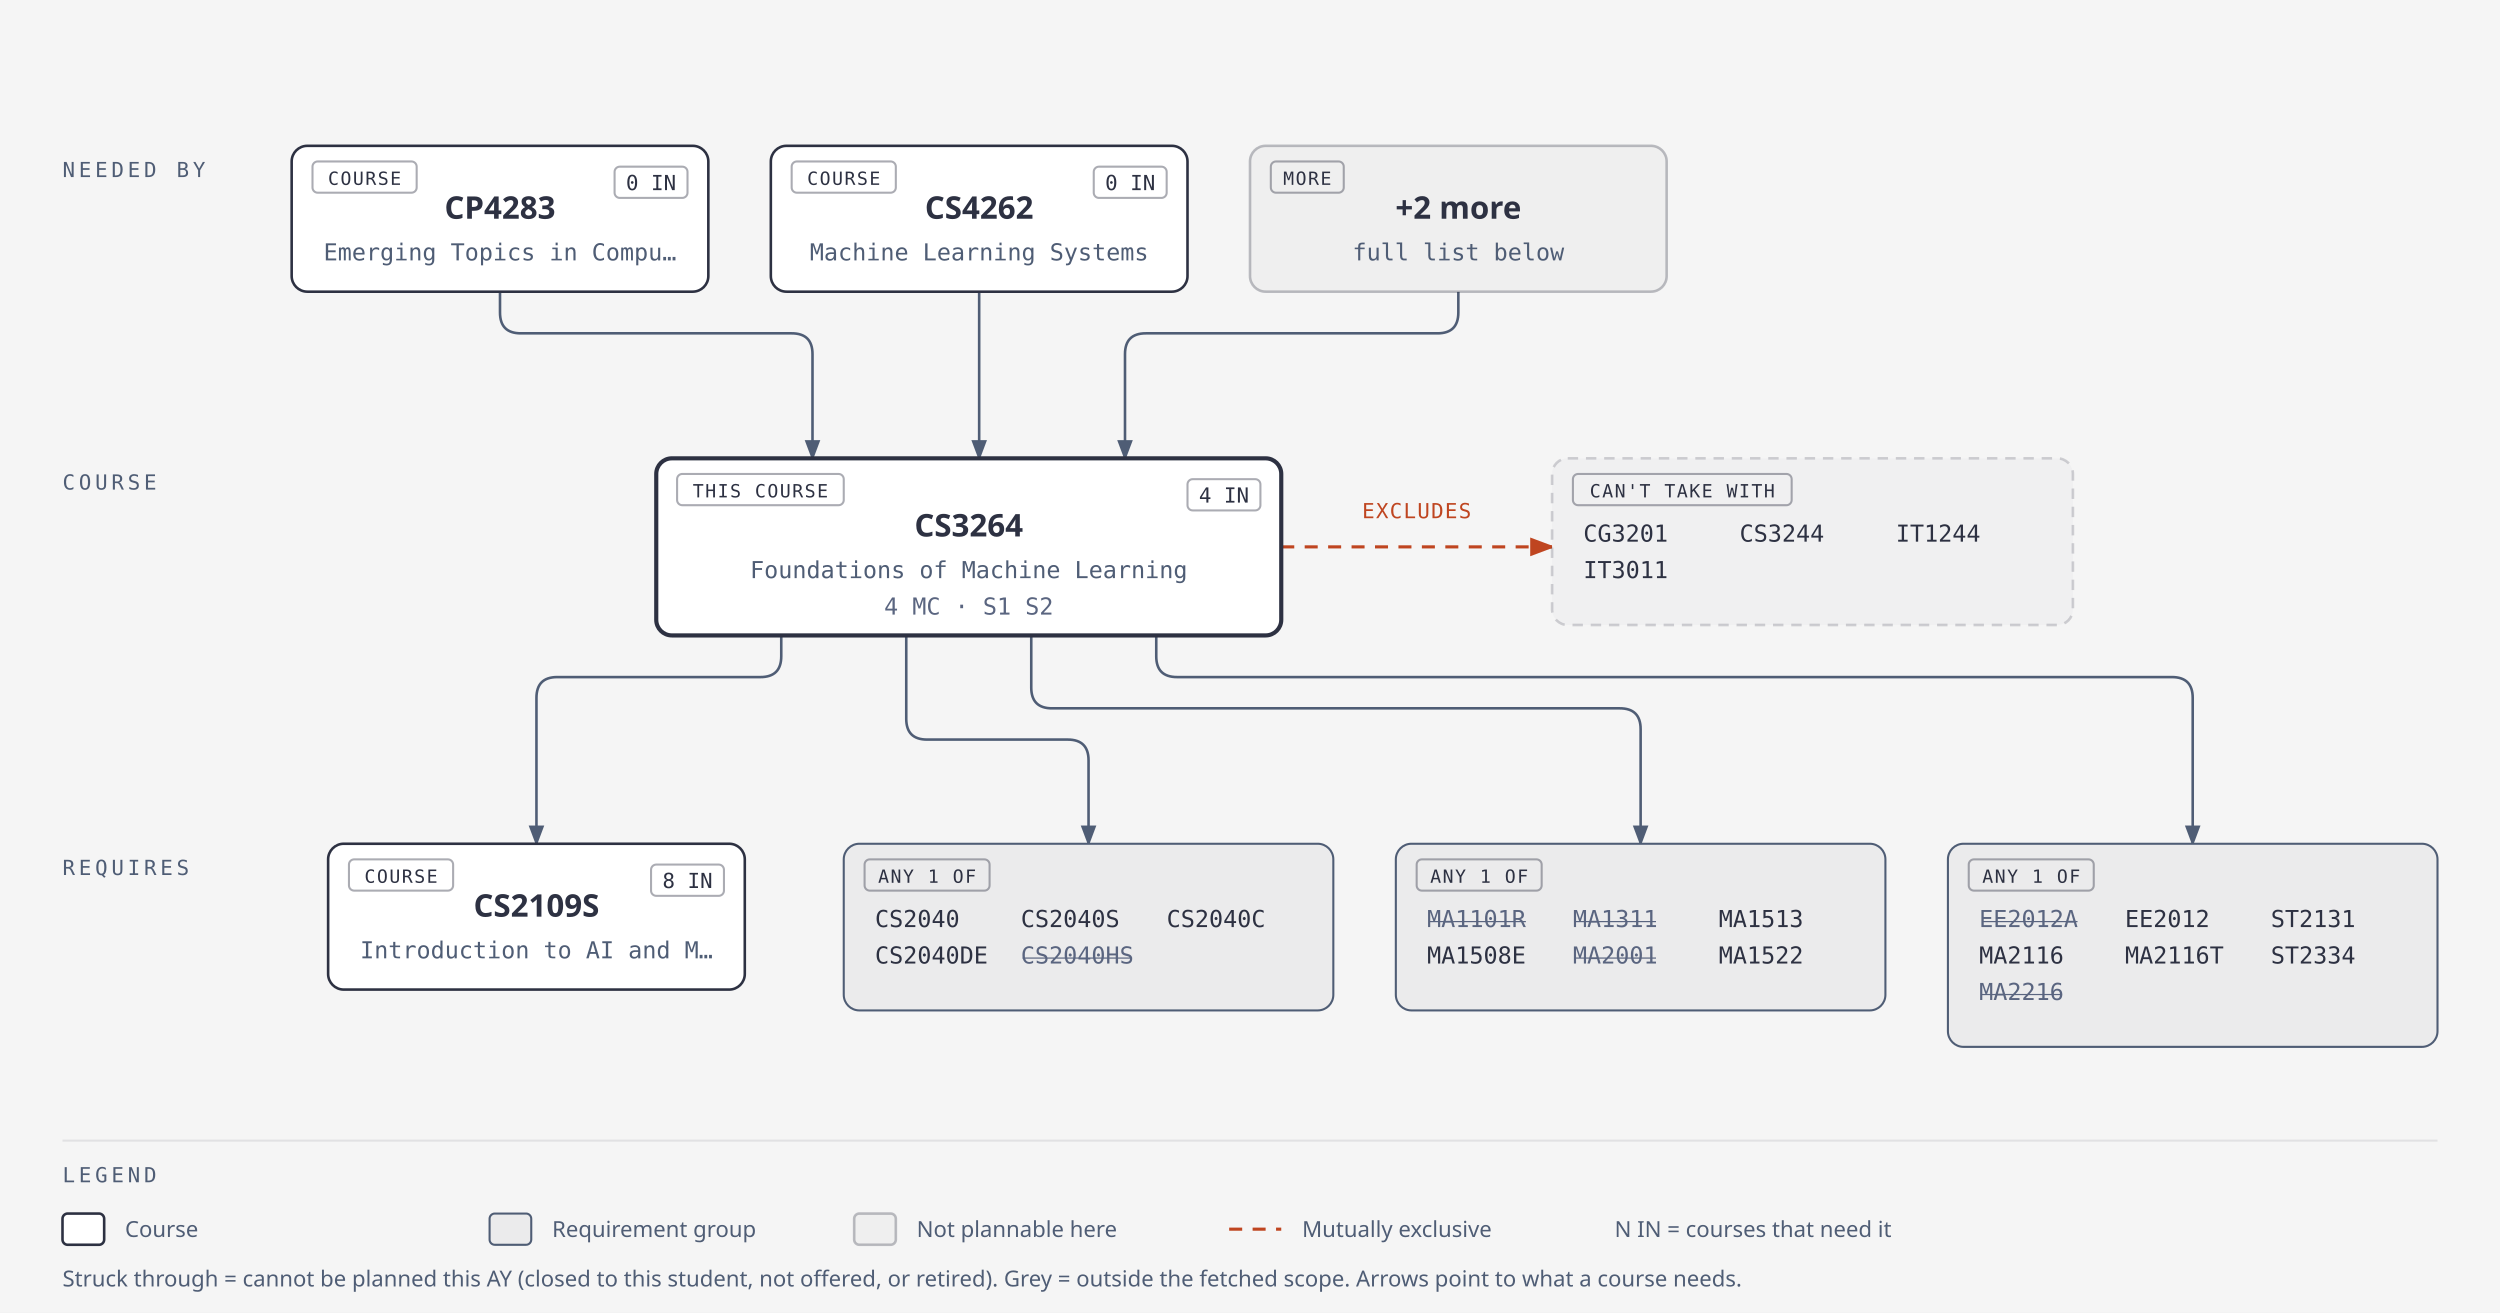
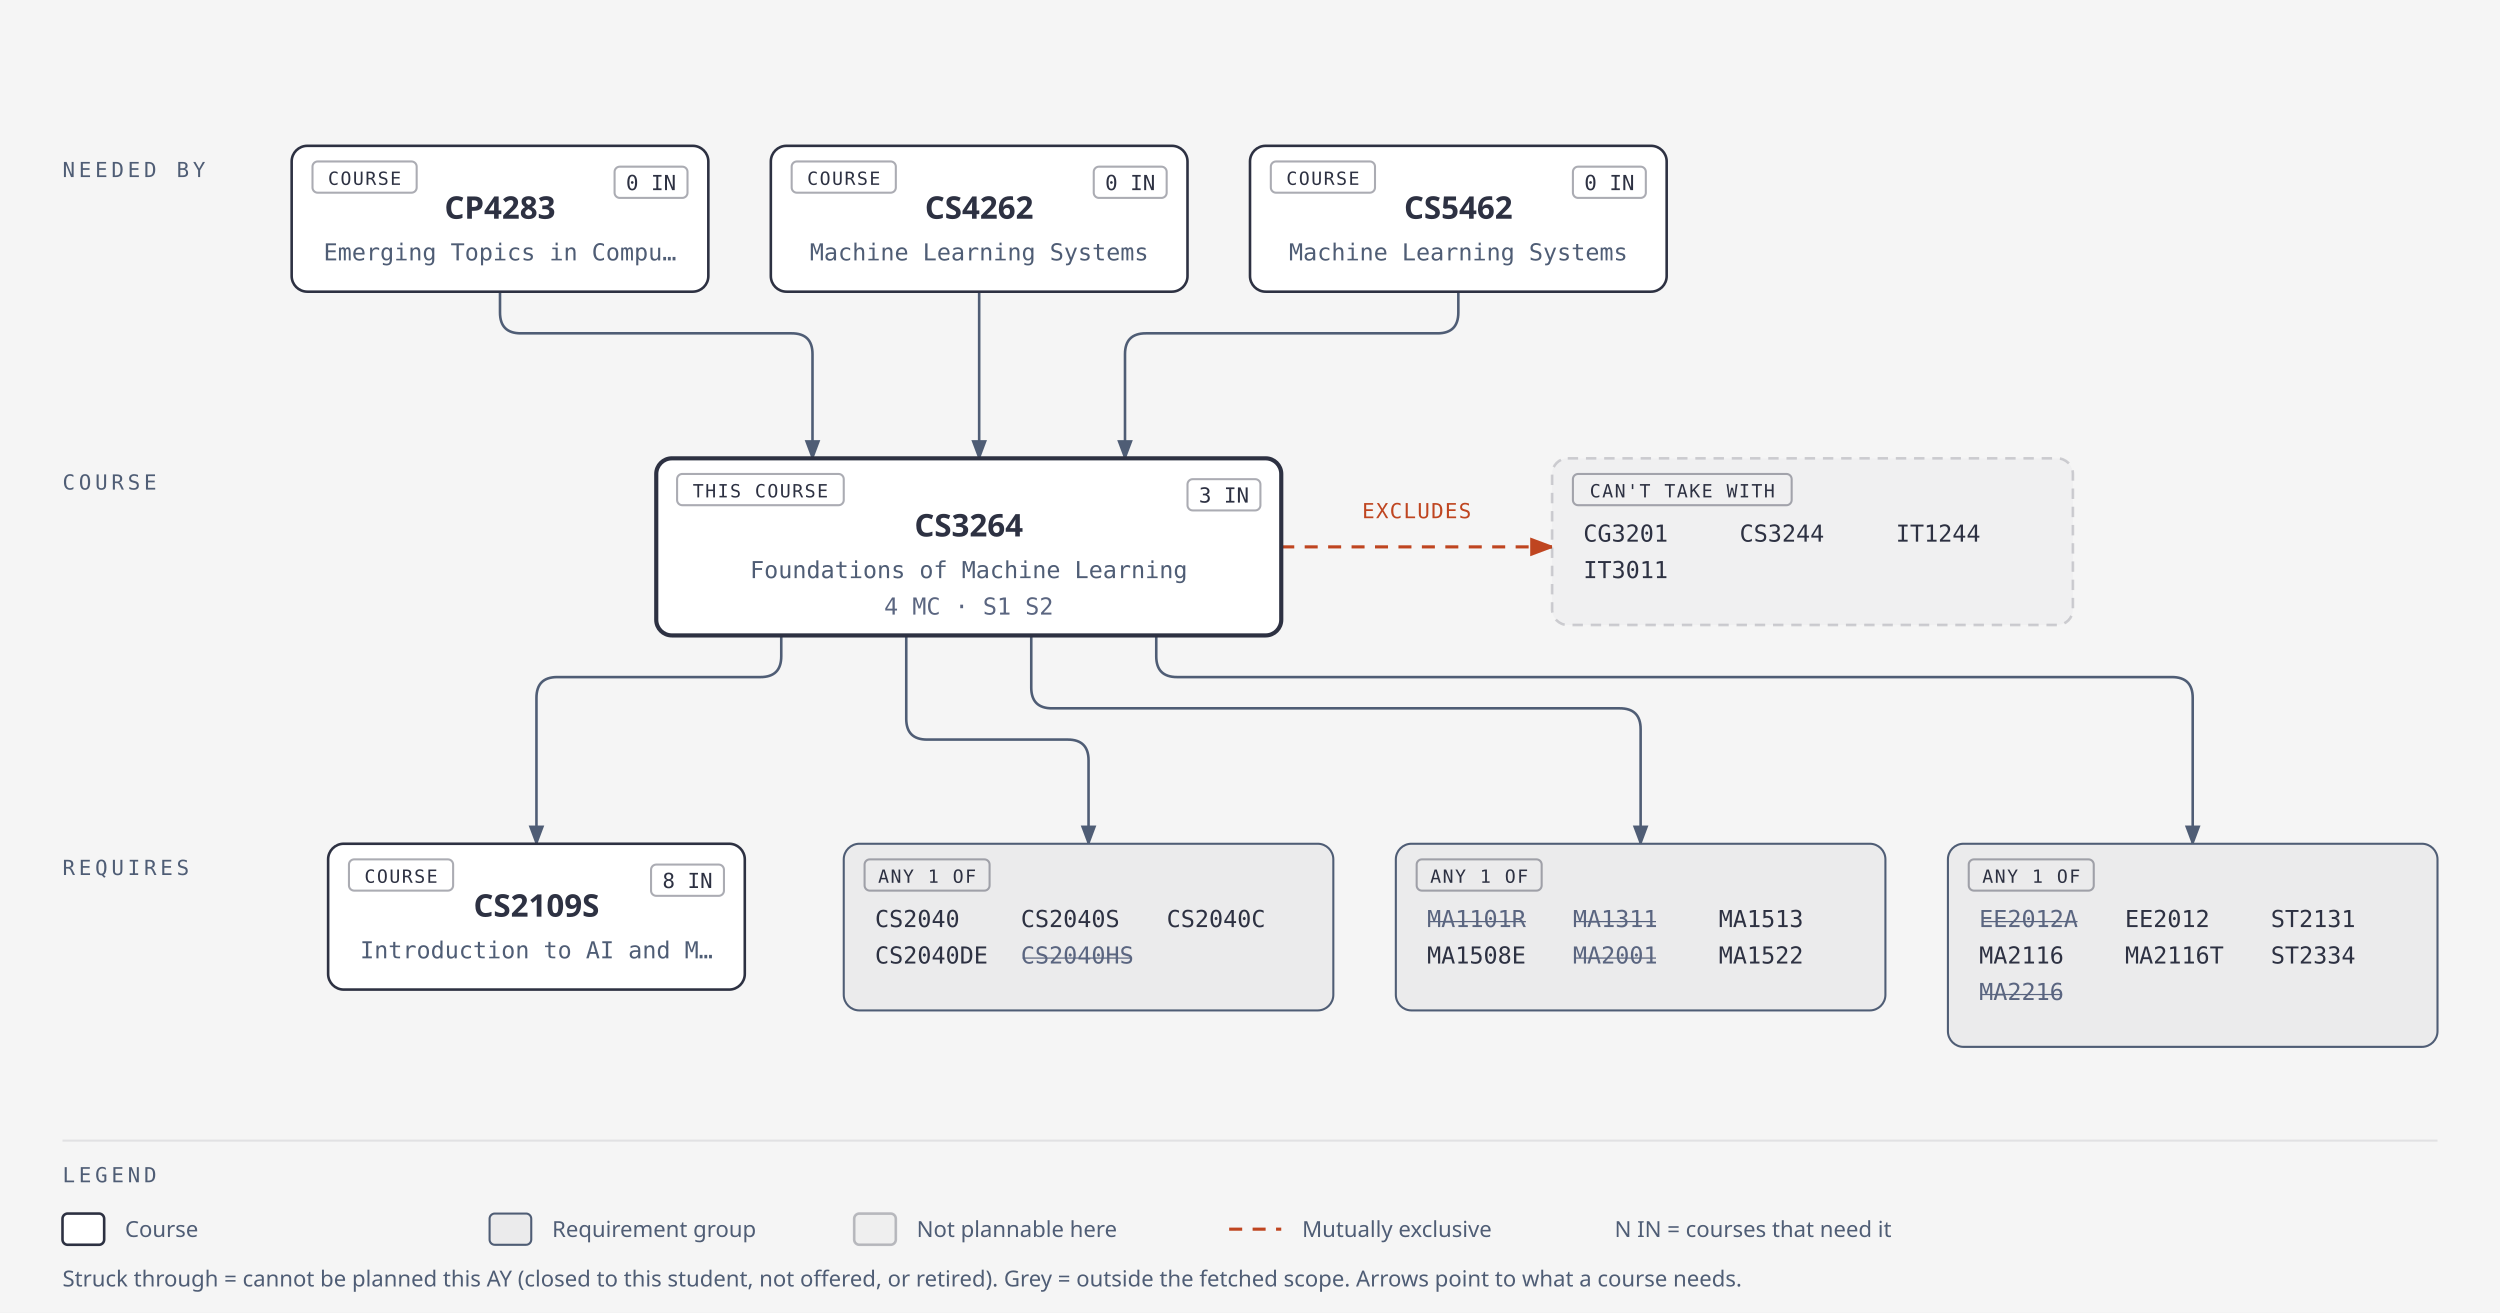
<svg xmlns="http://www.w3.org/2000/svg" width="960" height="504" viewBox="0 0 960 504" role="img" aria-labelledby="cs3264-title cs3264-desc">
  <defs>
    <marker id="arrow" markerWidth="8" markerHeight="6" refX="7" refY="3" orient="auto">
      <polygon points="0 0, 8 3, 0 6" fill="#4f5d75" />
    </marker>
    <marker id="arrow-accent" markerWidth="8" markerHeight="6" refX="7" refY="3" orient="auto">
      <polygon points="0 0, 8 3, 0 6" fill="#bf4520" />
    </marker>
  </defs>
  <rect width="100%" height="100%" fill="#f5f5f5" />
  <text x="24" y="68" fill="#4f5d75" font-size="8" font-family="'Geist Mono', ui-monospace, monospace" letter-spacing="0.18em">NEEDED BY</text>
  <text x="24" y="188" fill="#4f5d75" font-size="8" font-family="'Geist Mono', ui-monospace, monospace" letter-spacing="0.18em">COURSE</text>
  <text x="24" y="336" fill="#4f5d75" font-size="8" font-family="'Geist Mono', ui-monospace, monospace" letter-spacing="0.18em">REQUIRES</text>
  <path d="M 192,112 V 120 Q 192,128 200,128 H 304 Q 312,128 312,136 V 176" fill="none" stroke="#4f5d75" stroke-width="1" marker-end="url(#arrow)" />
  <path d="M 376,112 V 176" fill="none" stroke="#4f5d75" stroke-width="1" marker-end="url(#arrow)" />
  <path d="M 560,112 V 120 Q 560,128 552,128 H 440 Q 432,128 432,136 V 176" fill="none" stroke="#4f5d75" stroke-width="1" marker-end="url(#arrow)" />
  <path d="M 300,244 V 252 Q 300,260 292,260 H 214 Q 206,260 206,268 V 324" fill="none" stroke="#4f5d75" stroke-width="1" marker-end="url(#arrow)" />
  <path d="M 348,244 V 276 Q 348,284 356,284 H 410 Q 418,284 418,292 V 324" fill="none" stroke="#4f5d75" stroke-width="1" marker-end="url(#arrow)" />
  <path d="M 396,244 V 264 Q 396,272 404,272 H 622 Q 630,272 630,280 V 324" fill="none" stroke="#4f5d75" stroke-width="1" marker-end="url(#arrow)" />
  <path d="M 444,244 V 252 Q 444,260 452,260 H 834 Q 842,260 842,268 V 324" fill="none" stroke="#4f5d75" stroke-width="1" marker-end="url(#arrow)" />
  <line x1="492" y1="210" x2="596" y2="210" stroke="#bf4520" stroke-width="1.2" stroke-dasharray="5,4" marker-end="url(#arrow-accent)" />
  <rect x="518" y="190" width="52" height="12" rx="2" fill="#f5f5f5" />
  <text x="544" y="199" fill="#bf4520" font-size="8" font-family="'Geist Mono', ui-monospace, monospace" text-anchor="middle" letter-spacing="0.06em">EXCLUDES</text>
  <rect x="112" y="56" width="160" height="56" rx="6" fill="#f5f5f5" />
  <rect x="112" y="56" width="160" height="56" rx="6" fill="#ffffff" stroke="#2d3142" stroke-width="1" />
  <rect x="120" y="62" width="40" height="12" rx="2" fill="transparent" stroke="rgba(45,49,66,0.40)" stroke-width="0.8" />
  <text x="140" y="71" fill="#2d3142" font-size="7" font-family="'Geist Mono', ui-monospace, monospace" text-anchor="middle" letter-spacing="0.08em">COURSE</text>
  <rect x="236" y="64" width="28" height="12" rx="2" fill="transparent" stroke="rgba(45,49,66,0.40)" stroke-width="0.8" />
  <text x="250" y="73" fill="#2d3142" font-size="8" font-family="'Geist Mono', ui-monospace, monospace" text-anchor="middle">0 IN</text>
  <text x="192" y="84" fill="#2d3142" font-size="12" font-weight="600" font-family="'Geist', system-ui, sans-serif" text-anchor="middle">CP4283</text>
  <text x="192" y="100" fill="#4f5d75" font-size="9" font-family="'Geist Mono', ui-monospace, monospace" text-anchor="middle">Emerging Topics in Compu…</text>
  <rect x="296" y="56" width="160" height="56" rx="6" fill="#f5f5f5" />
  <rect x="296" y="56" width="160" height="56" rx="6" fill="#ffffff" stroke="#2d3142" stroke-width="1" />
  <rect x="304" y="62" width="40" height="12" rx="2" fill="transparent" stroke="rgba(45,49,66,0.40)" stroke-width="0.8" />
  <text x="324" y="71" fill="#2d3142" font-size="7" font-family="'Geist Mono', ui-monospace, monospace" text-anchor="middle" letter-spacing="0.08em">COURSE</text>
  <rect x="420" y="64" width="28" height="12" rx="2" fill="transparent" stroke="rgba(45,49,66,0.40)" stroke-width="0.8" />
  <text x="434" y="73" fill="#2d3142" font-size="8" font-family="'Geist Mono', ui-monospace, monospace" text-anchor="middle">0 IN</text>
  <text x="376" y="84" fill="#2d3142" font-size="12" font-weight="600" font-family="'Geist', system-ui, sans-serif" text-anchor="middle">CS4262</text>
  <text x="376" y="100" fill="#4f5d75" font-size="9" font-family="'Geist Mono', ui-monospace, monospace" text-anchor="middle">Machine Learning Systems</text>
  <rect x="480" y="56" width="160" height="56" rx="6" fill="#f5f5f5" />
-   <rect x="480" y="56" width="160" height="56" rx="6" fill="rgba(45,49,66,0.03)" stroke="rgba(45,49,66,0.30)" stroke-width="1" />
-   <rect x="488" y="62" width="28" height="12" rx="2" fill="transparent" stroke="rgba(45,49,66,0.40)" stroke-width="0.8" />
-   <text x="502" y="71" fill="#2d3142" font-size="7" font-family="'Geist Mono', ui-monospace, monospace" text-anchor="middle" letter-spacing="0.08em">MORE</text>
-   <text x="560" y="84" fill="#2d3142" font-size="12" font-weight="600" font-family="'Geist', system-ui, sans-serif" text-anchor="middle">+2 more</text>
-   <text x="560" y="100" fill="#4f5d75" font-size="9" font-family="'Geist Mono', ui-monospace, monospace" text-anchor="middle">full list below</text>
+   <rect x="480" y="56" width="160" height="56" rx="6" fill="#ffffff" stroke="#2d3142" stroke-width="1" />
+   <rect x="488" y="62" width="40" height="12" rx="2" fill="transparent" stroke="rgba(45,49,66,0.40)" stroke-width="0.8" />
+   <text x="508" y="71" fill="#2d3142" font-size="7" font-family="'Geist Mono', ui-monospace, monospace" text-anchor="middle" letter-spacing="0.08em">COURSE</text>
+   <rect x="604" y="64" width="28" height="12" rx="2" fill="transparent" stroke="rgba(45,49,66,0.40)" stroke-width="0.8" />
+   <text x="618" y="73" fill="#2d3142" font-size="8" font-family="'Geist Mono', ui-monospace, monospace" text-anchor="middle">0 IN</text>
+   <text x="560" y="84" fill="#2d3142" font-size="12" font-weight="600" font-family="'Geist', system-ui, sans-serif" text-anchor="middle">CS5462</text>
+   <text x="560" y="100" fill="#4f5d75" font-size="9" font-family="'Geist Mono', ui-monospace, monospace" text-anchor="middle">Machine Learning Systems</text>
  <rect x="252" y="176" width="240" height="68" rx="6" fill="#f5f5f5" />
  <rect x="252" y="176" width="240" height="68" rx="6" fill="#ffffff" stroke="#2d3142" stroke-width="1.6" />
  <rect x="260" y="182" width="64" height="12" rx="2" fill="transparent" stroke="rgba(45,49,66,0.40)" stroke-width="0.8" />
  <text x="292" y="191" fill="#2d3142" font-size="7" font-family="'Geist Mono', ui-monospace, monospace" text-anchor="middle" letter-spacing="0.08em">THIS COURSE</text>
  <rect x="456" y="184" width="28" height="12" rx="2" fill="transparent" stroke="rgba(45,49,66,0.40)" stroke-width="0.8" />
-   <text x="470" y="193" fill="#2d3142" font-size="8" font-family="'Geist Mono', ui-monospace, monospace" text-anchor="middle">4 IN</text>
+   <text x="470" y="193" fill="#2d3142" font-size="8" font-family="'Geist Mono', ui-monospace, monospace" text-anchor="middle">3 IN</text>
  <text x="372" y="206" fill="#2d3142" font-size="12" font-weight="600" font-family="'Geist', system-ui, sans-serif" text-anchor="middle">CS3264</text>
  <text x="372" y="222" fill="#4f5d75" font-size="9" font-family="'Geist Mono', ui-monospace, monospace" text-anchor="middle">Foundations of Machine Learning</text>
  <text x="372" y="236" fill="#5a6580" font-size="9" font-family="'Geist Mono', ui-monospace, monospace" text-anchor="middle">4 MC · S1 S2</text>
  <rect x="596" y="176" width="200" height="64" rx="6" fill="#f5f5f5" />
  <rect x="596" y="176" width="200" height="64" rx="6" fill="rgba(45,49,66,0.02)" stroke="rgba(45,49,66,0.20)" stroke-width="1" stroke-dasharray="4,3" />
  <rect x="604" y="182" width="84" height="12" rx="2" fill="transparent" stroke="rgba(45,49,66,0.40)" stroke-width="0.8" />
  <text x="646" y="191" fill="#2d3142" font-size="7" font-family="'Geist Mono', ui-monospace, monospace" text-anchor="middle" letter-spacing="0.08em">CAN'T TAKE WITH</text>
  <text x="608" y="208" fill="#2d3142" font-size="9" font-family="'Geist Mono', ui-monospace, monospace">CG3201</text>
  <text x="668" y="208" fill="#2d3142" font-size="9" font-family="'Geist Mono', ui-monospace, monospace">CS3244</text>
  <text x="728" y="208" fill="#2d3142" font-size="9" font-family="'Geist Mono', ui-monospace, monospace">IT1244</text>
  <text x="608" y="222" fill="#2d3142" font-size="9" font-family="'Geist Mono', ui-monospace, monospace">IT3011</text>
  <rect x="126" y="324" width="160" height="56" rx="6" fill="#f5f5f5" />
  <rect x="126" y="324" width="160" height="56" rx="6" fill="#ffffff" stroke="#2d3142" stroke-width="1" />
  <rect x="134" y="330" width="40" height="12" rx="2" fill="transparent" stroke="rgba(45,49,66,0.40)" stroke-width="0.8" />
  <text x="154" y="339" fill="#2d3142" font-size="7" font-family="'Geist Mono', ui-monospace, monospace" text-anchor="middle" letter-spacing="0.08em">COURSE</text>
  <rect x="250" y="332" width="28" height="12" rx="2" fill="transparent" stroke="rgba(45,49,66,0.40)" stroke-width="0.8" />
  <text x="264" y="341" fill="#2d3142" font-size="8" font-family="'Geist Mono', ui-monospace, monospace" text-anchor="middle">8 IN</text>
  <text x="206" y="352" fill="#2d3142" font-size="12" font-weight="600" font-family="'Geist', system-ui, sans-serif" text-anchor="middle">CS2109S</text>
  <text x="206" y="368" fill="#4f5d75" font-size="9" font-family="'Geist Mono', ui-monospace, monospace" text-anchor="middle">Introduction to AI and M…</text>
  <rect x="324" y="324" width="188" height="64" rx="6" fill="#f5f5f5" />
  <rect x="324" y="324" width="188" height="64" rx="6" fill="rgba(45,49,66,0.05)" stroke="#4f5d75" stroke-width="0.8" />
  <rect x="332" y="330" width="48" height="12" rx="2" fill="transparent" stroke="rgba(45,49,66,0.40)" stroke-width="0.8" />
  <text x="356" y="339" fill="#2d3142" font-size="7" font-family="'Geist Mono', ui-monospace, monospace" text-anchor="middle" letter-spacing="0.08em">ANY 1 OF</text>
  <text x="336" y="356" fill="#2d3142" font-size="9" font-family="'Geist Mono', ui-monospace, monospace">CS2040</text>
  <text x="392" y="356" fill="#2d3142" font-size="9" font-family="'Geist Mono', ui-monospace, monospace">CS2040S</text>
  <text x="448" y="356" fill="#2d3142" font-size="9" font-family="'Geist Mono', ui-monospace, monospace">CS2040C</text>
  <text x="336" y="370" fill="#2d3142" font-size="9" font-family="'Geist Mono', ui-monospace, monospace">CS2040DE</text>
  <text x="392" y="370" fill="#5a6580" font-size="9" font-family="'Geist Mono', ui-monospace, monospace" text-decoration="line-through">CS2040HS</text>
  <rect x="536" y="324" width="188" height="64" rx="6" fill="#f5f5f5" />
  <rect x="536" y="324" width="188" height="64" rx="6" fill="rgba(45,49,66,0.05)" stroke="#4f5d75" stroke-width="0.8" />
  <rect x="544" y="330" width="48" height="12" rx="2" fill="transparent" stroke="rgba(45,49,66,0.40)" stroke-width="0.8" />
  <text x="568" y="339" fill="#2d3142" font-size="7" font-family="'Geist Mono', ui-monospace, monospace" text-anchor="middle" letter-spacing="0.08em">ANY 1 OF</text>
  <text x="548" y="356" fill="#5a6580" font-size="9" font-family="'Geist Mono', ui-monospace, monospace" text-decoration="line-through">MA1101R</text>
  <text x="604" y="356" fill="#5a6580" font-size="9" font-family="'Geist Mono', ui-monospace, monospace" text-decoration="line-through">MA1311</text>
  <text x="660" y="356" fill="#2d3142" font-size="9" font-family="'Geist Mono', ui-monospace, monospace">MA1513</text>
  <text x="548" y="370" fill="#2d3142" font-size="9" font-family="'Geist Mono', ui-monospace, monospace">MA1508E</text>
  <text x="604" y="370" fill="#5a6580" font-size="9" font-family="'Geist Mono', ui-monospace, monospace" text-decoration="line-through">MA2001</text>
  <text x="660" y="370" fill="#2d3142" font-size="9" font-family="'Geist Mono', ui-monospace, monospace">MA1522</text>
  <rect x="748" y="324" width="188" height="78" rx="6" fill="#f5f5f5" />
  <rect x="748" y="324" width="188" height="78" rx="6" fill="rgba(45,49,66,0.05)" stroke="#4f5d75" stroke-width="0.8" />
  <rect x="756" y="330" width="48" height="12" rx="2" fill="transparent" stroke="rgba(45,49,66,0.40)" stroke-width="0.8" />
  <text x="780" y="339" fill="#2d3142" font-size="7" font-family="'Geist Mono', ui-monospace, monospace" text-anchor="middle" letter-spacing="0.08em">ANY 1 OF</text>
  <text x="760" y="356" fill="#5a6580" font-size="9" font-family="'Geist Mono', ui-monospace, monospace" text-decoration="line-through">EE2012A</text>
  <text x="816" y="356" fill="#2d3142" font-size="9" font-family="'Geist Mono', ui-monospace, monospace">EE2012</text>
  <text x="872" y="356" fill="#2d3142" font-size="9" font-family="'Geist Mono', ui-monospace, monospace">ST2131</text>
  <text x="760" y="370" fill="#2d3142" font-size="9" font-family="'Geist Mono', ui-monospace, monospace">MA2116</text>
  <text x="816" y="370" fill="#2d3142" font-size="9" font-family="'Geist Mono', ui-monospace, monospace">MA2116T</text>
  <text x="872" y="370" fill="#2d3142" font-size="9" font-family="'Geist Mono', ui-monospace, monospace">ST2334</text>
  <text x="760" y="384" fill="#5a6580" font-size="9" font-family="'Geist Mono', ui-monospace, monospace" text-decoration="line-through">MA2216</text>
  <line x1="24" y1="438" x2="936" y2="438" stroke="rgba(45,49,66,0.10)" stroke-width="0.8" />
  <text x="24" y="454" fill="#4f5d75" font-size="8" font-family="'Geist Mono', ui-monospace, monospace" letter-spacing="0.18em">LEGEND</text>
  <rect x="24" y="466" width="16" height="12" rx="2" fill="#ffffff" stroke="#2d3142" stroke-width="1" />
  <text x="48" y="475" fill="#4f5d75" font-size="8.5" font-family="'Geist', system-ui, sans-serif">Course</text>
  <rect x="188" y="466" width="16" height="12" rx="2" fill="rgba(45,49,66,0.05)" stroke="#4f5d75" stroke-width="0.8" />
  <text x="212" y="475" fill="#4f5d75" font-size="8.5" font-family="'Geist', system-ui, sans-serif">Requirement group</text>
  <rect x="328" y="466" width="16" height="12" rx="2" fill="rgba(45,49,66,0.03)" stroke="rgba(45,49,66,0.30)" stroke-width="1" />
  <text x="352" y="475" fill="#4f5d75" font-size="8.5" font-family="'Geist', system-ui, sans-serif">Not plannable here</text>
  <line x1="472" y1="472" x2="492" y2="472" stroke="#bf4520" stroke-width="1.2" stroke-dasharray="5,4" />
  <text x="500" y="475" fill="#4f5d75" font-size="8.5" font-family="'Geist', system-ui, sans-serif">Mutually exclusive</text>
  <text x="620" y="475" fill="#4f5d75" font-size="8.5" font-family="'Geist', system-ui, sans-serif">N IN = courses that need it</text>
  <text x="24" y="494" fill="#4f5d75" font-size="8.5" font-family="'Geist', system-ui, sans-serif">Struck through = cannot be planned this AY (closed to this student, not offered, or retired). Grey = outside the fetched scope. Arrows point to what a course needs.</text>
</svg>
